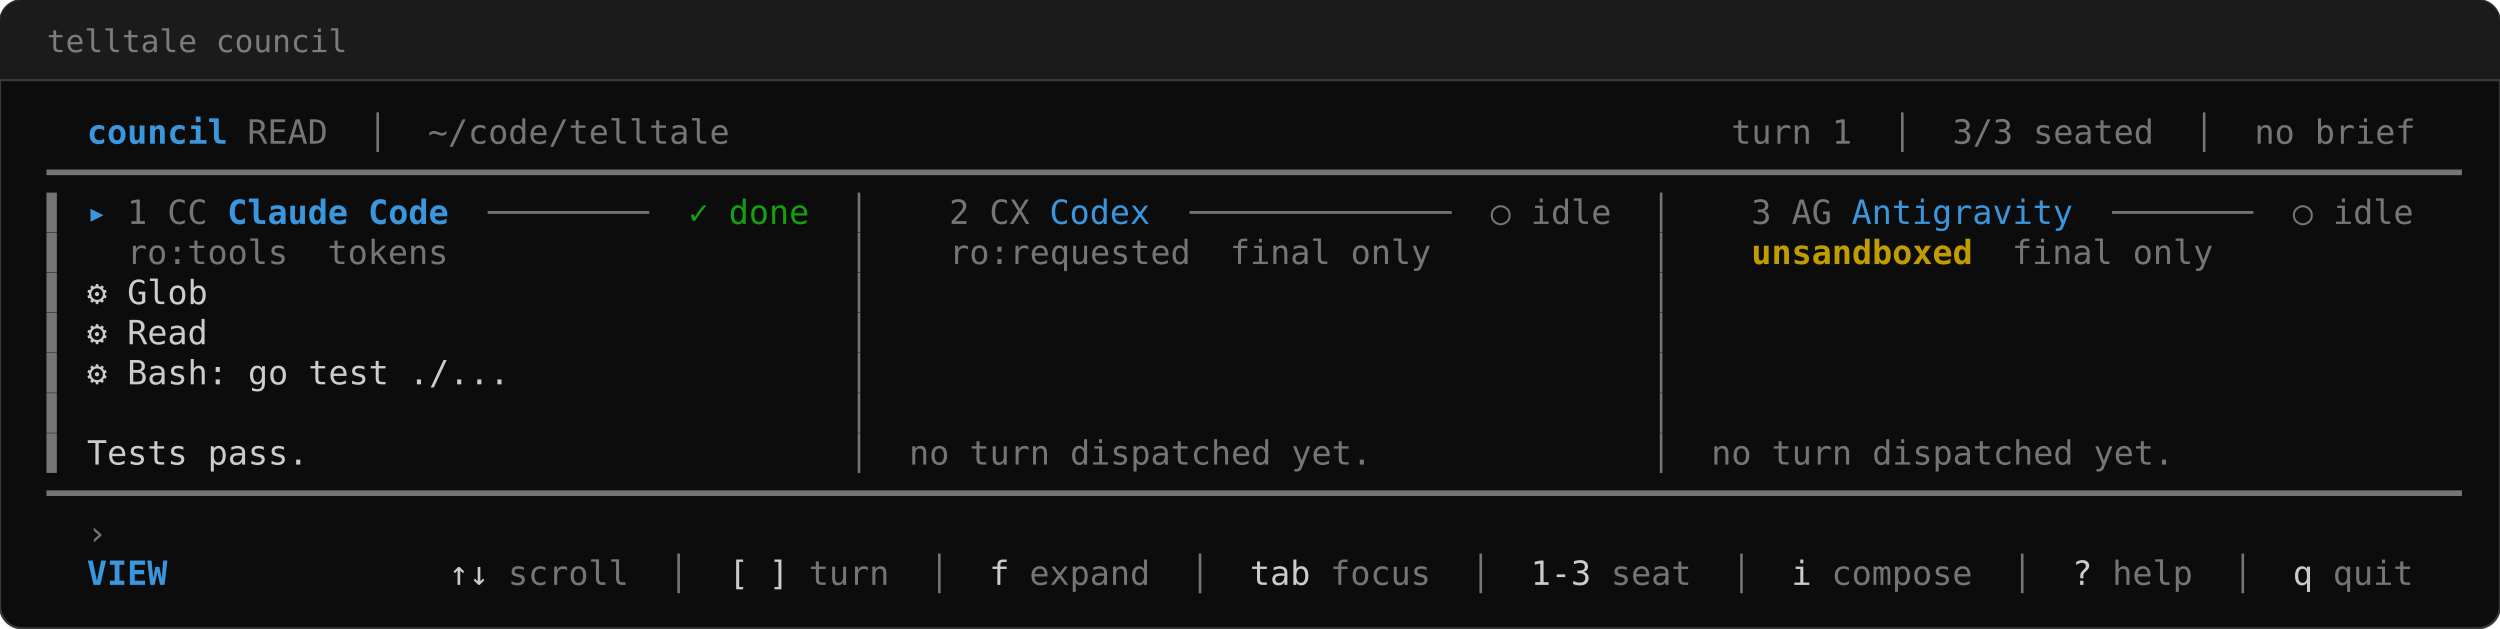
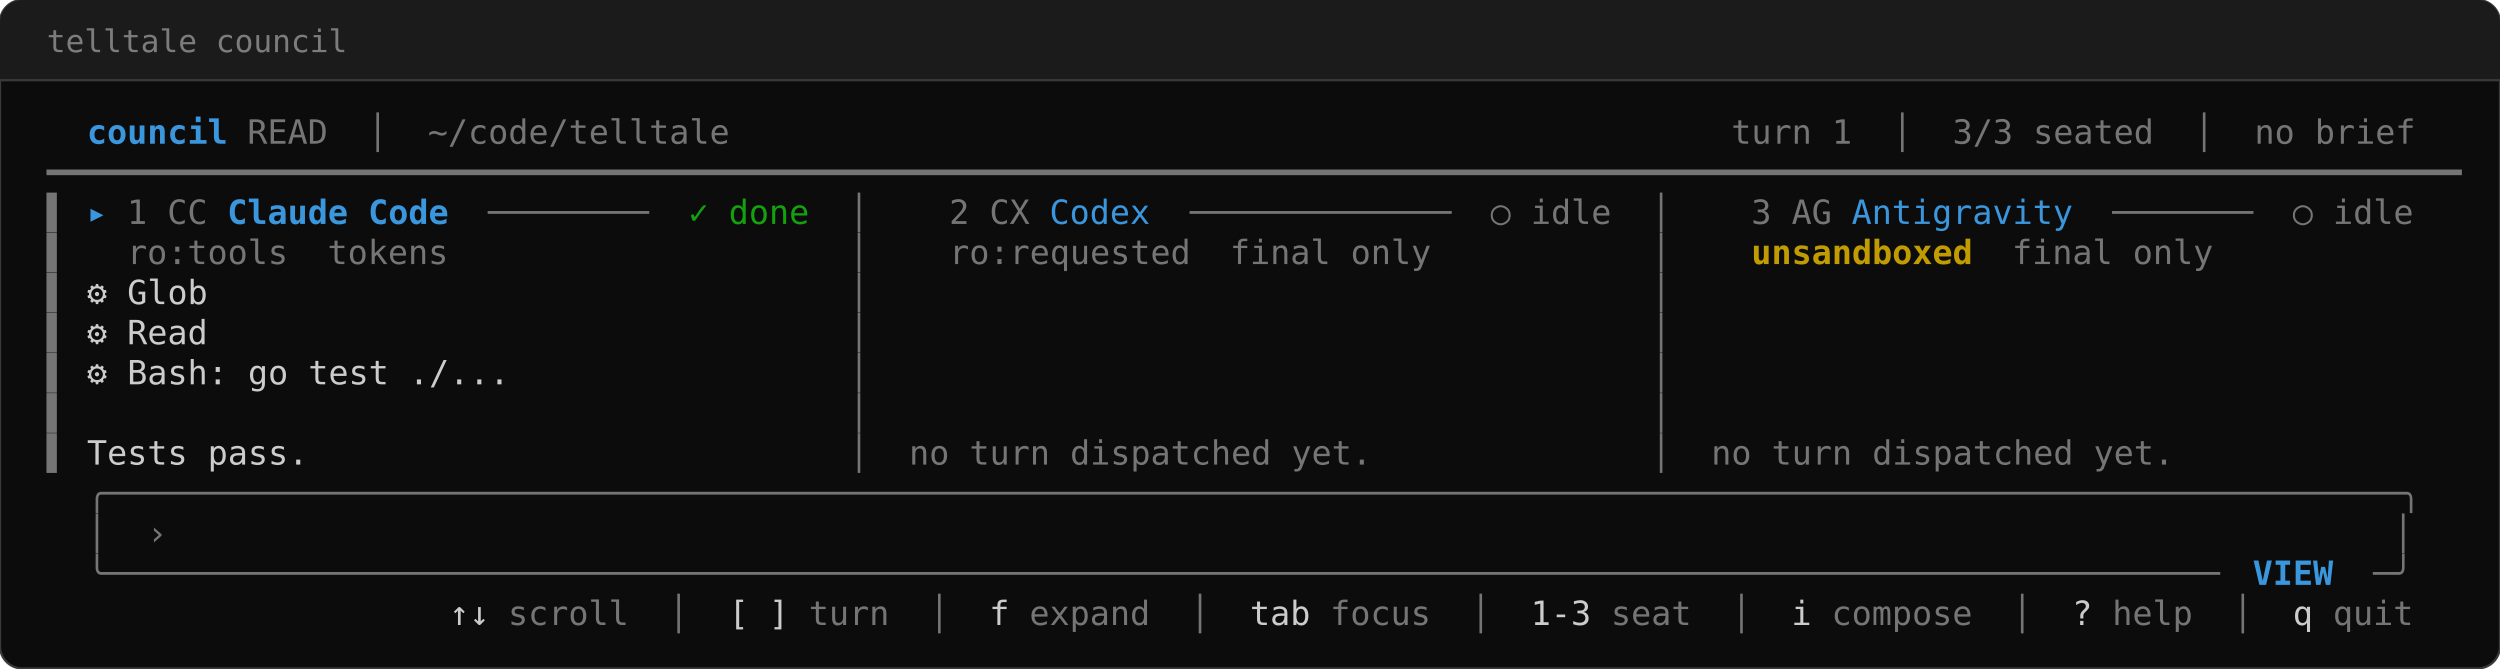
- <svg xmlns="http://www.w3.org/2000/svg" width="1122" height="282" viewBox="0 0 1122 282" role="img" aria-labelledby="t">
-   <rect x="0" y="0" width="1122" height="282" rx="10" fill="#0c0c0c" stroke="#3a3a3a" />
+ <svg xmlns="http://www.w3.org/2000/svg" width="1122" height="300" viewBox="0 0 1122 300" role="img" aria-labelledby="t">
+   <rect x="0" y="0" width="1122" height="300" rx="10" fill="#0c0c0c" stroke="#3a3a3a" />
  <path d="M0 36 V10 a10 10 0 0 1 10 -10 H1112 a10 10 0 0 1 10 10 V36 Z" fill="#1b1b1b" />
  <line x1="0" y1="36" x2="1122" y2="36" stroke="#3a3a3a" />
  <text x="21" y="23.4" font-family="'JetBrains Mono','Fira Code','Cascadia Mono',Consolas,'DejaVu Sans Mono',monospace" font-size="14" fill="#cccccc" fill-opacity="0.55" xml:space="preserve">telltale council</text>
  <text y="64.5" font-family="'JetBrains Mono','Fira Code','Cascadia Mono',Consolas,'DejaVu Sans Mono',monospace" font-size="15" xml:space="preserve">
    <tspan x="21" textLength="18" lengthAdjust="spacingAndGlyphs" fill="#cccccc">  </tspan>
    <tspan x="39" textLength="63" lengthAdjust="spacingAndGlyphs" fill="#3a96dd" font-weight="bold">council</tspan>
    <tspan x="102" textLength="9" lengthAdjust="spacingAndGlyphs" fill="#cccccc"> </tspan>
    <tspan x="111" textLength="36" lengthAdjust="spacingAndGlyphs" fill="#cccccc" fill-opacity="0.55">READ</tspan>
    <tspan x="147" textLength="18" lengthAdjust="spacingAndGlyphs" fill="#cccccc">  </tspan>
    <tspan x="165" textLength="9" lengthAdjust="spacingAndGlyphs" fill="#cccccc" fill-opacity="0.55">│</tspan>
    <tspan x="174" textLength="18" lengthAdjust="spacingAndGlyphs" fill="#cccccc">  </tspan>
    <tspan x="192" textLength="135" lengthAdjust="spacingAndGlyphs" fill="#cccccc" fill-opacity="0.55">~/code/telltale</tspan>
    <tspan x="327" textLength="450" lengthAdjust="spacingAndGlyphs" fill="#cccccc">                                                  </tspan>
    <tspan x="777" textLength="306" lengthAdjust="spacingAndGlyphs" fill="#cccccc" fill-opacity="0.55">turn 1  │  3/3 seated  │  no brief</tspan>
    <tspan x="1083" textLength="18" lengthAdjust="spacingAndGlyphs" fill="#cccccc">  </tspan>
  </text>
  <text y="82.5" font-family="'JetBrains Mono','Fira Code','Cascadia Mono',Consolas,'DejaVu Sans Mono',monospace" font-size="15" xml:space="preserve">
    <tspan x="21" textLength="1080" lengthAdjust="spacingAndGlyphs" fill="#cccccc" fill-opacity="0.55">━━━━━━━━━━━━━━━━━━━━━━━━━━━━━━━━━━━━━━━━━━━━━━━━━━━━━━━━━━━━━━━━━━━━━━━━━━━━━━━━━━━━━━━━━━━━━━━━━━━━━━━━━━━━━━━━━━━━━━━━</tspan>
  </text>
  <text y="100.5" font-family="'JetBrains Mono','Fira Code','Cascadia Mono',Consolas,'DejaVu Sans Mono',monospace" font-size="15" xml:space="preserve">
    <tspan x="21" textLength="9" lengthAdjust="spacingAndGlyphs" fill="#cccccc" fill-opacity="0.55">▌</tspan>
    <tspan x="30" textLength="9" lengthAdjust="spacingAndGlyphs" fill="#cccccc"> </tspan>
    <tspan x="39" textLength="18" lengthAdjust="spacingAndGlyphs" fill="#3a96dd" font-weight="bold">▸ </tspan>
    <tspan x="57" textLength="45" lengthAdjust="spacingAndGlyphs" fill="#cccccc" fill-opacity="0.55">1 CC </tspan>
    <tspan x="102" textLength="99" lengthAdjust="spacingAndGlyphs" fill="#3a96dd" font-weight="bold">Claude Code</tspan>
    <tspan x="201" textLength="18" lengthAdjust="spacingAndGlyphs" fill="#cccccc">  </tspan>
    <tspan x="219" textLength="72" lengthAdjust="spacingAndGlyphs" fill="#cccccc" fill-opacity="0.55">────────</tspan>
    <tspan x="291" textLength="18" lengthAdjust="spacingAndGlyphs" fill="#cccccc">  </tspan>
    <tspan x="309" textLength="54" lengthAdjust="spacingAndGlyphs" fill="#13a10e">✓ done</tspan>
    <tspan x="363" textLength="18" lengthAdjust="spacingAndGlyphs" fill="#cccccc">  </tspan>
    <tspan x="381" textLength="9" lengthAdjust="spacingAndGlyphs" fill="#cccccc" fill-opacity="0.55">│</tspan>
    <tspan x="390" textLength="18" lengthAdjust="spacingAndGlyphs" fill="#cccccc">  </tspan>
    <tspan x="408" textLength="18" lengthAdjust="spacingAndGlyphs" fill="#3a96dd">  </tspan>
    <tspan x="426" textLength="45" lengthAdjust="spacingAndGlyphs" fill="#cccccc" fill-opacity="0.55">2 CX </tspan>
    <tspan x="471" textLength="45" lengthAdjust="spacingAndGlyphs" fill="#3a96dd">Codex</tspan>
    <tspan x="516" textLength="18" lengthAdjust="spacingAndGlyphs" fill="#cccccc">  </tspan>
    <tspan x="534" textLength="117" lengthAdjust="spacingAndGlyphs" fill="#cccccc" fill-opacity="0.55">─────────────</tspan>
    <tspan x="651" textLength="18" lengthAdjust="spacingAndGlyphs" fill="#cccccc">  </tspan>
    <tspan x="669" textLength="54" lengthAdjust="spacingAndGlyphs" fill="#cccccc" fill-opacity="0.55">○ idle</tspan>
    <tspan x="723" textLength="18" lengthAdjust="spacingAndGlyphs" fill="#cccccc">  </tspan>
    <tspan x="741" textLength="9" lengthAdjust="spacingAndGlyphs" fill="#cccccc" fill-opacity="0.55">│</tspan>
    <tspan x="750" textLength="18" lengthAdjust="spacingAndGlyphs" fill="#cccccc">  </tspan>
    <tspan x="768" textLength="18" lengthAdjust="spacingAndGlyphs" fill="#3a96dd">  </tspan>
    <tspan x="786" textLength="45" lengthAdjust="spacingAndGlyphs" fill="#cccccc" fill-opacity="0.55">3 AG </tspan>
    <tspan x="831" textLength="99" lengthAdjust="spacingAndGlyphs" fill="#3a96dd">Antigravity</tspan>
    <tspan x="930" textLength="18" lengthAdjust="spacingAndGlyphs" fill="#cccccc">  </tspan>
    <tspan x="948" textLength="63" lengthAdjust="spacingAndGlyphs" fill="#cccccc" fill-opacity="0.55">───────</tspan>
    <tspan x="1011" textLength="18" lengthAdjust="spacingAndGlyphs" fill="#cccccc">  </tspan>
    <tspan x="1029" textLength="54" lengthAdjust="spacingAndGlyphs" fill="#cccccc" fill-opacity="0.55">○ idle</tspan>
    <tspan x="1083" textLength="18" lengthAdjust="spacingAndGlyphs" fill="#cccccc">  </tspan>
  </text>
  <text y="118.5" font-family="'JetBrains Mono','Fira Code','Cascadia Mono',Consolas,'DejaVu Sans Mono',monospace" font-size="15" xml:space="preserve">
    <tspan x="21" textLength="9" lengthAdjust="spacingAndGlyphs" fill="#cccccc" fill-opacity="0.55">▌</tspan>
    <tspan x="30" textLength="27" lengthAdjust="spacingAndGlyphs" fill="#cccccc">   </tspan>
    <tspan x="57" textLength="72" lengthAdjust="spacingAndGlyphs" fill="#cccccc" fill-opacity="0.55">ro:tools</tspan>
    <tspan x="129" textLength="18" lengthAdjust="spacingAndGlyphs" fill="#cccccc">  </tspan>
    <tspan x="147" textLength="54" lengthAdjust="spacingAndGlyphs" fill="#cccccc" fill-opacity="0.55">tokens</tspan>
    <tspan x="201" textLength="180" lengthAdjust="spacingAndGlyphs" fill="#cccccc">                    </tspan>
    <tspan x="381" textLength="9" lengthAdjust="spacingAndGlyphs" fill="#cccccc" fill-opacity="0.55">│</tspan>
    <tspan x="390" textLength="36" lengthAdjust="spacingAndGlyphs" fill="#cccccc">    </tspan>
    <tspan x="426" textLength="108" lengthAdjust="spacingAndGlyphs" fill="#cccccc" fill-opacity="0.55">ro:requested</tspan>
    <tspan x="534" textLength="18" lengthAdjust="spacingAndGlyphs" fill="#cccccc">  </tspan>
    <tspan x="552" textLength="90" lengthAdjust="spacingAndGlyphs" fill="#cccccc" fill-opacity="0.55">final only</tspan>
    <tspan x="642" textLength="99" lengthAdjust="spacingAndGlyphs" fill="#cccccc">           </tspan>
    <tspan x="741" textLength="9" lengthAdjust="spacingAndGlyphs" fill="#cccccc" fill-opacity="0.55">│</tspan>
    <tspan x="750" textLength="36" lengthAdjust="spacingAndGlyphs" fill="#cccccc">    </tspan>
    <tspan x="786" textLength="99" lengthAdjust="spacingAndGlyphs" fill="#c19c00" font-weight="bold">unsandboxed</tspan>
    <tspan x="885" textLength="18" lengthAdjust="spacingAndGlyphs" fill="#cccccc">  </tspan>
    <tspan x="903" textLength="90" lengthAdjust="spacingAndGlyphs" fill="#cccccc" fill-opacity="0.55">final only</tspan>
    <tspan x="993" textLength="108" lengthAdjust="spacingAndGlyphs" fill="#cccccc">            </tspan>
  </text>
  <text y="136.5" font-family="'JetBrains Mono','Fira Code','Cascadia Mono',Consolas,'DejaVu Sans Mono',monospace" font-size="15" xml:space="preserve">
    <tspan x="21" textLength="9" lengthAdjust="spacingAndGlyphs" fill="#cccccc" fill-opacity="0.55">▌</tspan>
    <tspan x="30" textLength="351" lengthAdjust="spacingAndGlyphs" fill="#cccccc"> ⚙ Glob                                </tspan>
    <tspan x="381" textLength="9" lengthAdjust="spacingAndGlyphs" fill="#cccccc" fill-opacity="0.55">│</tspan>
    <tspan x="390" textLength="351" lengthAdjust="spacingAndGlyphs" fill="#cccccc">                                       </tspan>
    <tspan x="741" textLength="9" lengthAdjust="spacingAndGlyphs" fill="#cccccc" fill-opacity="0.55">│</tspan>
    <tspan x="750" textLength="351" lengthAdjust="spacingAndGlyphs" fill="#cccccc">                                       </tspan>
  </text>
  <text y="154.5" font-family="'JetBrains Mono','Fira Code','Cascadia Mono',Consolas,'DejaVu Sans Mono',monospace" font-size="15" xml:space="preserve">
    <tspan x="21" textLength="9" lengthAdjust="spacingAndGlyphs" fill="#cccccc" fill-opacity="0.55">▌</tspan>
    <tspan x="30" textLength="351" lengthAdjust="spacingAndGlyphs" fill="#cccccc"> ⚙ Read                                </tspan>
    <tspan x="381" textLength="9" lengthAdjust="spacingAndGlyphs" fill="#cccccc" fill-opacity="0.55">│</tspan>
    <tspan x="390" textLength="351" lengthAdjust="spacingAndGlyphs" fill="#cccccc">                                       </tspan>
    <tspan x="741" textLength="9" lengthAdjust="spacingAndGlyphs" fill="#cccccc" fill-opacity="0.55">│</tspan>
    <tspan x="750" textLength="351" lengthAdjust="spacingAndGlyphs" fill="#cccccc">                                       </tspan>
  </text>
  <text y="172.5" font-family="'JetBrains Mono','Fira Code','Cascadia Mono',Consolas,'DejaVu Sans Mono',monospace" font-size="15" xml:space="preserve">
    <tspan x="21" textLength="9" lengthAdjust="spacingAndGlyphs" fill="#cccccc" fill-opacity="0.55">▌</tspan>
    <tspan x="30" textLength="351" lengthAdjust="spacingAndGlyphs" fill="#cccccc"> ⚙ Bash: go test ./...                 </tspan>
    <tspan x="381" textLength="9" lengthAdjust="spacingAndGlyphs" fill="#cccccc" fill-opacity="0.55">│</tspan>
    <tspan x="390" textLength="351" lengthAdjust="spacingAndGlyphs" fill="#cccccc">                                       </tspan>
    <tspan x="741" textLength="9" lengthAdjust="spacingAndGlyphs" fill="#cccccc" fill-opacity="0.55">│</tspan>
    <tspan x="750" textLength="351" lengthAdjust="spacingAndGlyphs" fill="#cccccc">                                       </tspan>
  </text>
  <text y="190.5" font-family="'JetBrains Mono','Fira Code','Cascadia Mono',Consolas,'DejaVu Sans Mono',monospace" font-size="15" xml:space="preserve">
    <tspan x="21" textLength="9" lengthAdjust="spacingAndGlyphs" fill="#cccccc" fill-opacity="0.55">▌</tspan>
    <tspan x="30" textLength="351" lengthAdjust="spacingAndGlyphs" fill="#cccccc">                                       </tspan>
    <tspan x="381" textLength="9" lengthAdjust="spacingAndGlyphs" fill="#cccccc" fill-opacity="0.55">│</tspan>
    <tspan x="390" textLength="351" lengthAdjust="spacingAndGlyphs" fill="#cccccc">                                       </tspan>
    <tspan x="741" textLength="9" lengthAdjust="spacingAndGlyphs" fill="#cccccc" fill-opacity="0.55">│</tspan>
    <tspan x="750" textLength="351" lengthAdjust="spacingAndGlyphs" fill="#cccccc">                                       </tspan>
  </text>
  <text y="208.5" font-family="'JetBrains Mono','Fira Code','Cascadia Mono',Consolas,'DejaVu Sans Mono',monospace" font-size="15" xml:space="preserve">
    <tspan x="21" textLength="9" lengthAdjust="spacingAndGlyphs" fill="#cccccc" fill-opacity="0.55">▌</tspan>
    <tspan x="30" textLength="351" lengthAdjust="spacingAndGlyphs" fill="#cccccc"> Tests pass.                           </tspan>
    <tspan x="381" textLength="9" lengthAdjust="spacingAndGlyphs" fill="#cccccc" fill-opacity="0.55">│</tspan>
    <tspan x="390" textLength="18" lengthAdjust="spacingAndGlyphs" fill="#cccccc">  </tspan>
    <tspan x="408" textLength="207" lengthAdjust="spacingAndGlyphs" fill="#cccccc" fill-opacity="0.55">no turn dispatched yet.</tspan>
    <tspan x="615" textLength="126" lengthAdjust="spacingAndGlyphs" fill="#cccccc">              </tspan>
    <tspan x="741" textLength="9" lengthAdjust="spacingAndGlyphs" fill="#cccccc" fill-opacity="0.55">│</tspan>
    <tspan x="750" textLength="18" lengthAdjust="spacingAndGlyphs" fill="#cccccc">  </tspan>
    <tspan x="768" textLength="207" lengthAdjust="spacingAndGlyphs" fill="#cccccc" fill-opacity="0.55">no turn dispatched yet.</tspan>
    <tspan x="975" textLength="126" lengthAdjust="spacingAndGlyphs" fill="#cccccc">              </tspan>
  </text>
  <text y="226.5" font-family="'JetBrains Mono','Fira Code','Cascadia Mono',Consolas,'DejaVu Sans Mono',monospace" font-size="15" xml:space="preserve">
-     <tspan x="21" textLength="1080" lengthAdjust="spacingAndGlyphs" fill="#cccccc" fill-opacity="0.55">━━━━━━━━━━━━━━━━━━━━━━━━━━━━━━━━━━━━━━━━━━━━━━━━━━━━━━━━━━━━━━━━━━━━━━━━━━━━━━━━━━━━━━━━━━━━━━━━━━━━━━━━━━━━━━━━━━━━━━━━</tspan>
+     <tspan x="21" textLength="18" lengthAdjust="spacingAndGlyphs" fill="#cccccc">  </tspan>
+     <tspan x="39" textLength="1044" lengthAdjust="spacingAndGlyphs" fill="#cccccc" fill-opacity="0.55">╭──────────────────────────────────────────────────────────────────────────────────────────────────────────────────╮</tspan>
+     <tspan x="1083" textLength="18" lengthAdjust="spacingAndGlyphs" fill="#cccccc">  </tspan>
  </text>
  <text y="244.5" font-family="'JetBrains Mono','Fira Code','Cascadia Mono',Consolas,'DejaVu Sans Mono',monospace" font-size="15" xml:space="preserve">
    <tspan x="21" textLength="18" lengthAdjust="spacingAndGlyphs" fill="#cccccc">  </tspan>
-     <tspan x="39" textLength="18" lengthAdjust="spacingAndGlyphs" fill="#cccccc" fill-opacity="0.55">› </tspan>
-     <tspan x="57" textLength="1044" lengthAdjust="spacingAndGlyphs" fill="#cccccc">                                                                                                                    </tspan>
+     <tspan x="39" textLength="27" lengthAdjust="spacingAndGlyphs" fill="#cccccc" fill-opacity="0.55">│  </tspan>
+     <tspan x="66" textLength="18" lengthAdjust="spacingAndGlyphs" fill="#cccccc" fill-opacity="0.55">› </tspan>
+     <tspan x="84" textLength="972" lengthAdjust="spacingAndGlyphs" fill="#cccccc">                                                                                                            </tspan>
+     <tspan x="1056" textLength="27" lengthAdjust="spacingAndGlyphs" fill="#cccccc" fill-opacity="0.55">  │</tspan>
+     <tspan x="1083" textLength="18" lengthAdjust="spacingAndGlyphs" fill="#cccccc">  </tspan>
  </text>
  <text y="262.5" font-family="'JetBrains Mono','Fira Code','Cascadia Mono',Consolas,'DejaVu Sans Mono',monospace" font-size="15" xml:space="preserve">
    <tspan x="21" textLength="18" lengthAdjust="spacingAndGlyphs" fill="#cccccc">  </tspan>
-     <tspan x="39" textLength="36" lengthAdjust="spacingAndGlyphs" fill="#3a96dd" font-weight="bold">VIEW</tspan>
-     <tspan x="75" textLength="153" lengthAdjust="spacingAndGlyphs" fill="#cccccc">              ↑↓ </tspan>
+     <tspan x="39" textLength="972" lengthAdjust="spacingAndGlyphs" fill="#cccccc" fill-opacity="0.55">╰─────────────────────────────────────────────────────────────────────────────────────────────────────────  </tspan>
+     <tspan x="1011" textLength="36" lengthAdjust="spacingAndGlyphs" fill="#3a96dd" font-weight="bold">VIEW</tspan>
+     <tspan x="1047" textLength="36" lengthAdjust="spacingAndGlyphs" fill="#cccccc" fill-opacity="0.55">  ─╯</tspan>
+     <tspan x="1083" textLength="18" lengthAdjust="spacingAndGlyphs" fill="#cccccc">  </tspan>
+   </text>
+   <text y="280.5" font-family="'JetBrains Mono','Fira Code','Cascadia Mono',Consolas,'DejaVu Sans Mono',monospace" font-size="15" xml:space="preserve">
+     <tspan x="21" textLength="207" lengthAdjust="spacingAndGlyphs" fill="#cccccc">                    ↑↓ </tspan>
    <tspan x="228" textLength="54" lengthAdjust="spacingAndGlyphs" fill="#cccccc" fill-opacity="0.55">scroll</tspan>
    <tspan x="282" textLength="45" lengthAdjust="spacingAndGlyphs" fill="#cccccc" fill-opacity="0.55">  │  </tspan>
    <tspan x="327" textLength="36" lengthAdjust="spacingAndGlyphs" fill="#cccccc">[ ] </tspan>
    <tspan x="363" textLength="36" lengthAdjust="spacingAndGlyphs" fill="#cccccc" fill-opacity="0.55">turn</tspan>
    <tspan x="399" textLength="45" lengthAdjust="spacingAndGlyphs" fill="#cccccc" fill-opacity="0.55">  │  </tspan>
    <tspan x="444" textLength="18" lengthAdjust="spacingAndGlyphs" fill="#cccccc">f </tspan>
    <tspan x="462" textLength="54" lengthAdjust="spacingAndGlyphs" fill="#cccccc" fill-opacity="0.55">expand</tspan>
    <tspan x="516" textLength="45" lengthAdjust="spacingAndGlyphs" fill="#cccccc" fill-opacity="0.55">  │  </tspan>
    <tspan x="561" textLength="36" lengthAdjust="spacingAndGlyphs" fill="#cccccc">tab </tspan>
    <tspan x="597" textLength="45" lengthAdjust="spacingAndGlyphs" fill="#cccccc" fill-opacity="0.55">focus</tspan>
    <tspan x="642" textLength="45" lengthAdjust="spacingAndGlyphs" fill="#cccccc" fill-opacity="0.55">  │  </tspan>
    <tspan x="687" textLength="36" lengthAdjust="spacingAndGlyphs" fill="#cccccc">1-3 </tspan>
    <tspan x="723" textLength="36" lengthAdjust="spacingAndGlyphs" fill="#cccccc" fill-opacity="0.55">seat</tspan>
    <tspan x="759" textLength="45" lengthAdjust="spacingAndGlyphs" fill="#cccccc" fill-opacity="0.55">  │  </tspan>
    <tspan x="804" textLength="18" lengthAdjust="spacingAndGlyphs" fill="#cccccc">i </tspan>
    <tspan x="822" textLength="63" lengthAdjust="spacingAndGlyphs" fill="#cccccc" fill-opacity="0.55">compose</tspan>
    <tspan x="885" textLength="45" lengthAdjust="spacingAndGlyphs" fill="#cccccc" fill-opacity="0.55">  │  </tspan>
    <tspan x="930" textLength="18" lengthAdjust="spacingAndGlyphs" fill="#cccccc">? </tspan>
    <tspan x="948" textLength="36" lengthAdjust="spacingAndGlyphs" fill="#cccccc" fill-opacity="0.55">help</tspan>
    <tspan x="984" textLength="45" lengthAdjust="spacingAndGlyphs" fill="#cccccc" fill-opacity="0.55">  │  </tspan>
    <tspan x="1029" textLength="18" lengthAdjust="spacingAndGlyphs" fill="#cccccc">q </tspan>
    <tspan x="1047" textLength="36" lengthAdjust="spacingAndGlyphs" fill="#cccccc" fill-opacity="0.55">quit</tspan>
    <tspan x="1083" textLength="18" lengthAdjust="spacingAndGlyphs" fill="#cccccc">  </tspan>
  </text>
</svg>
